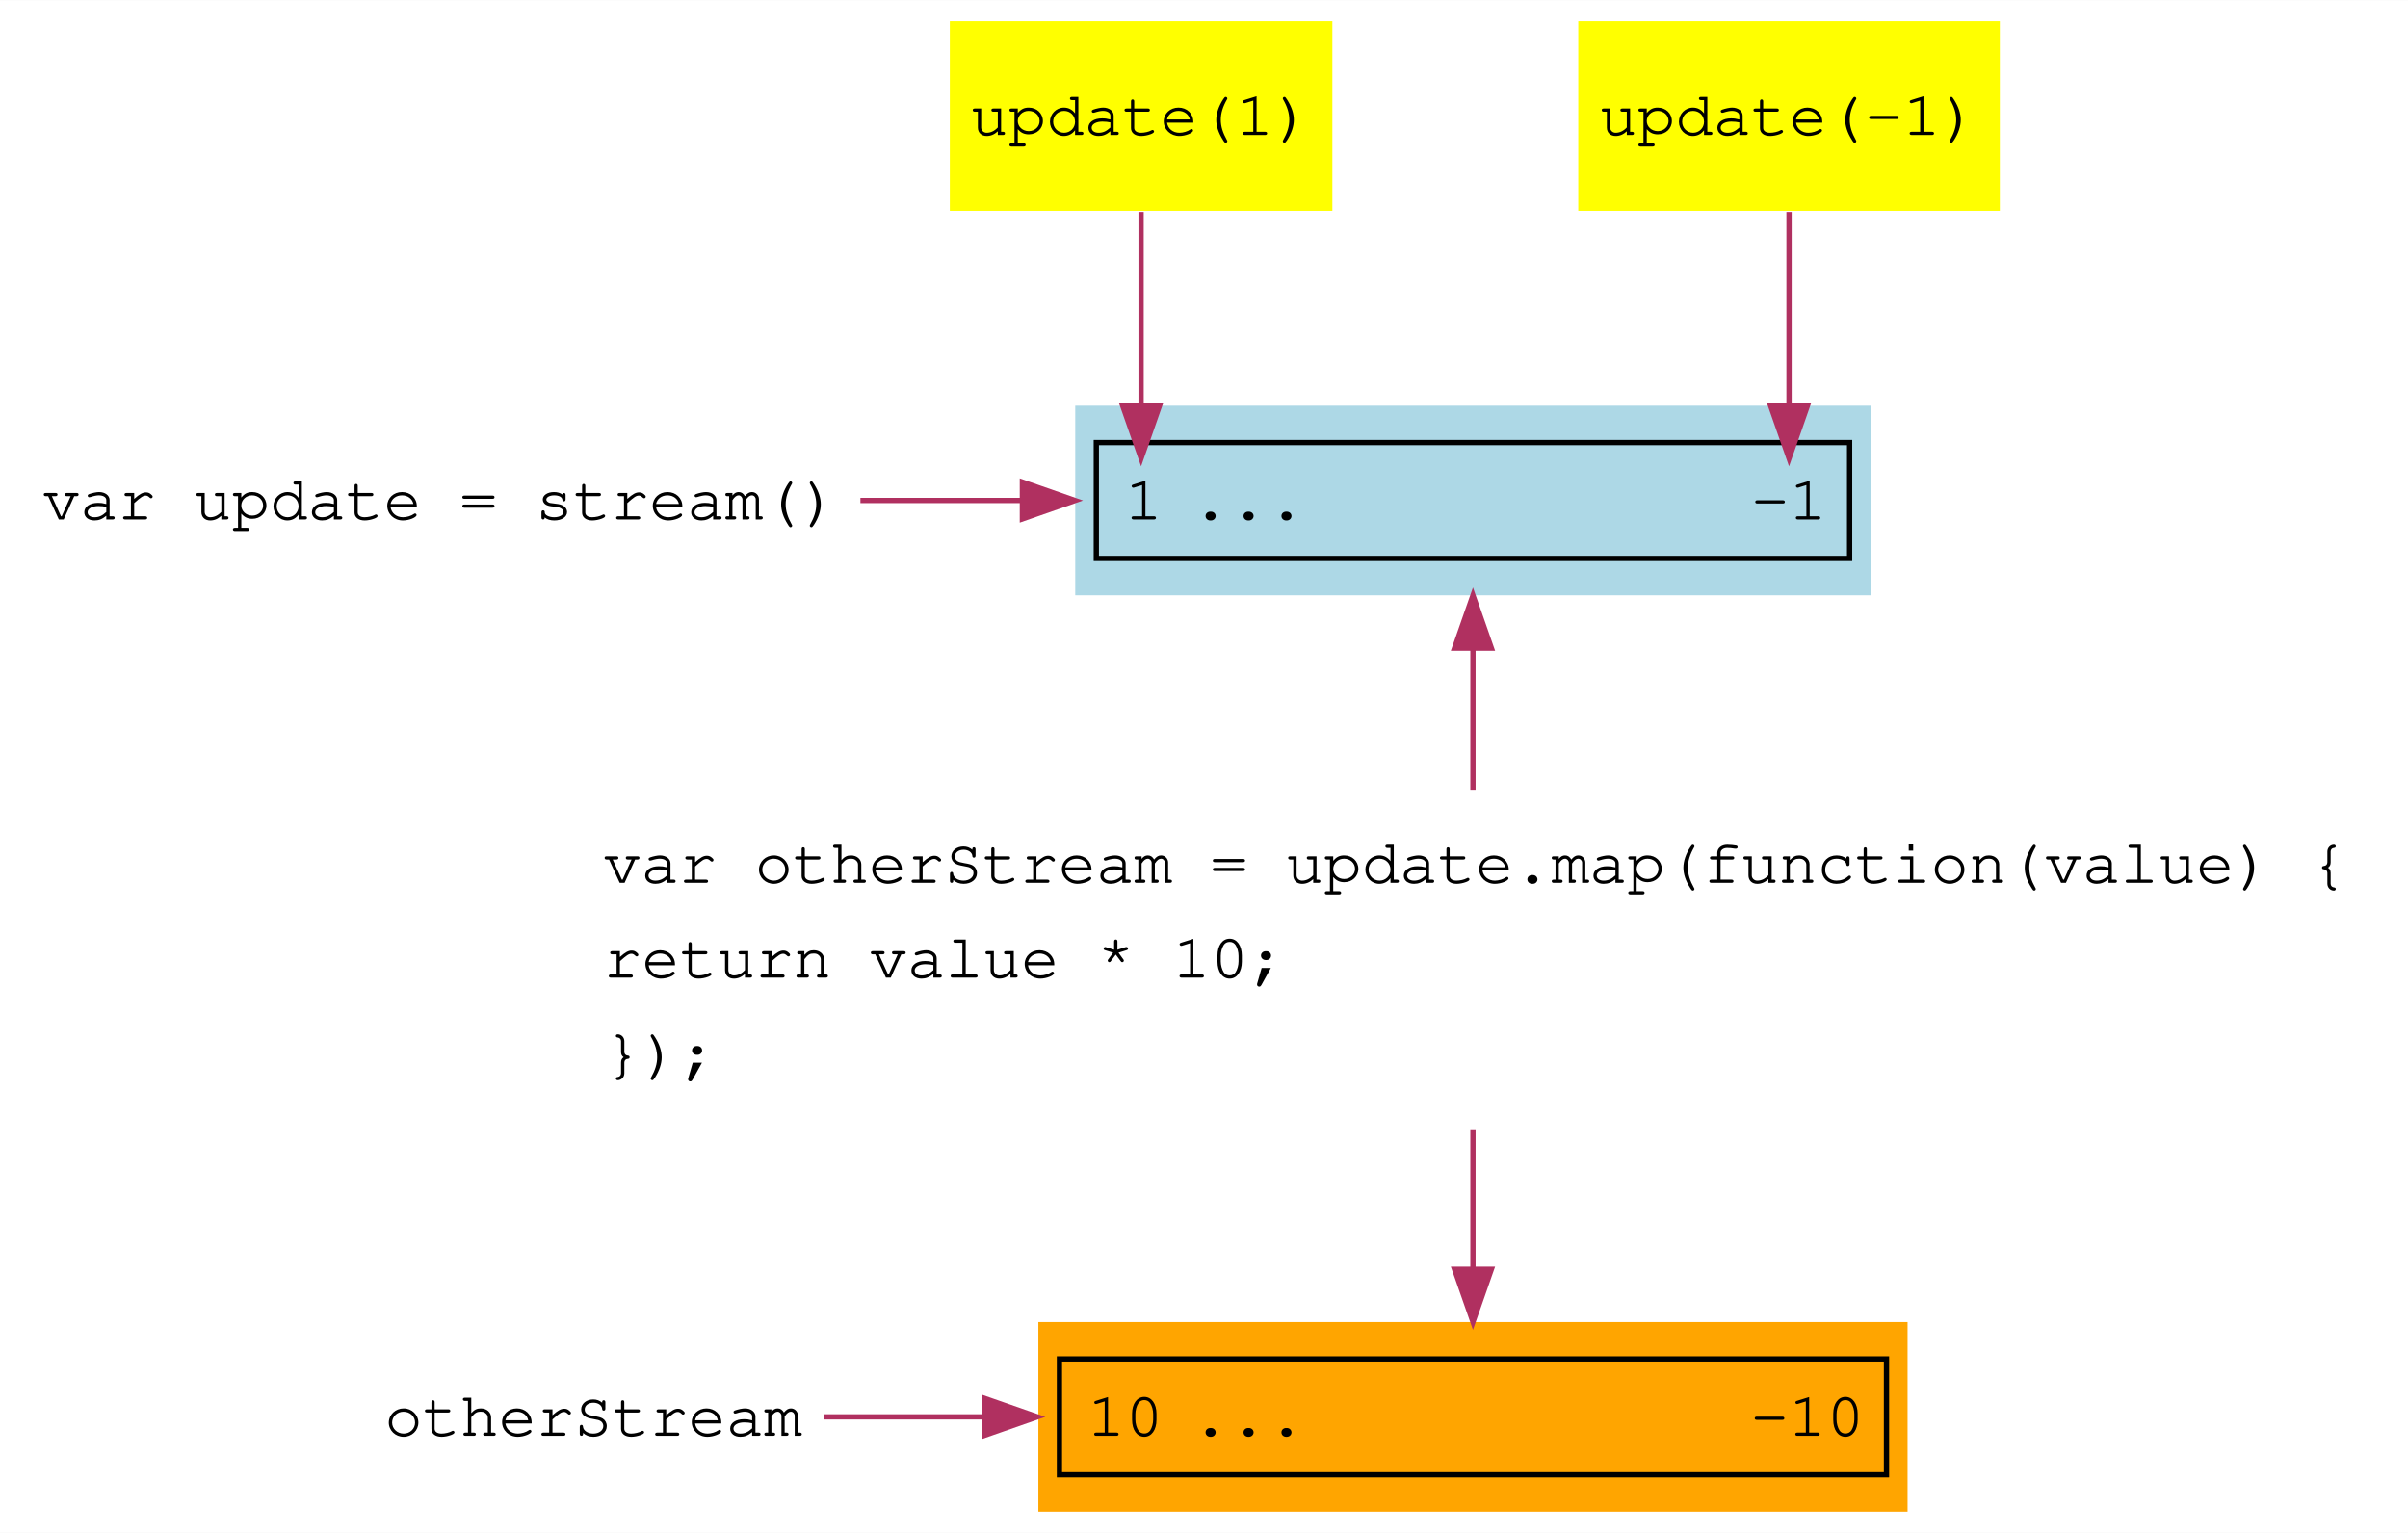
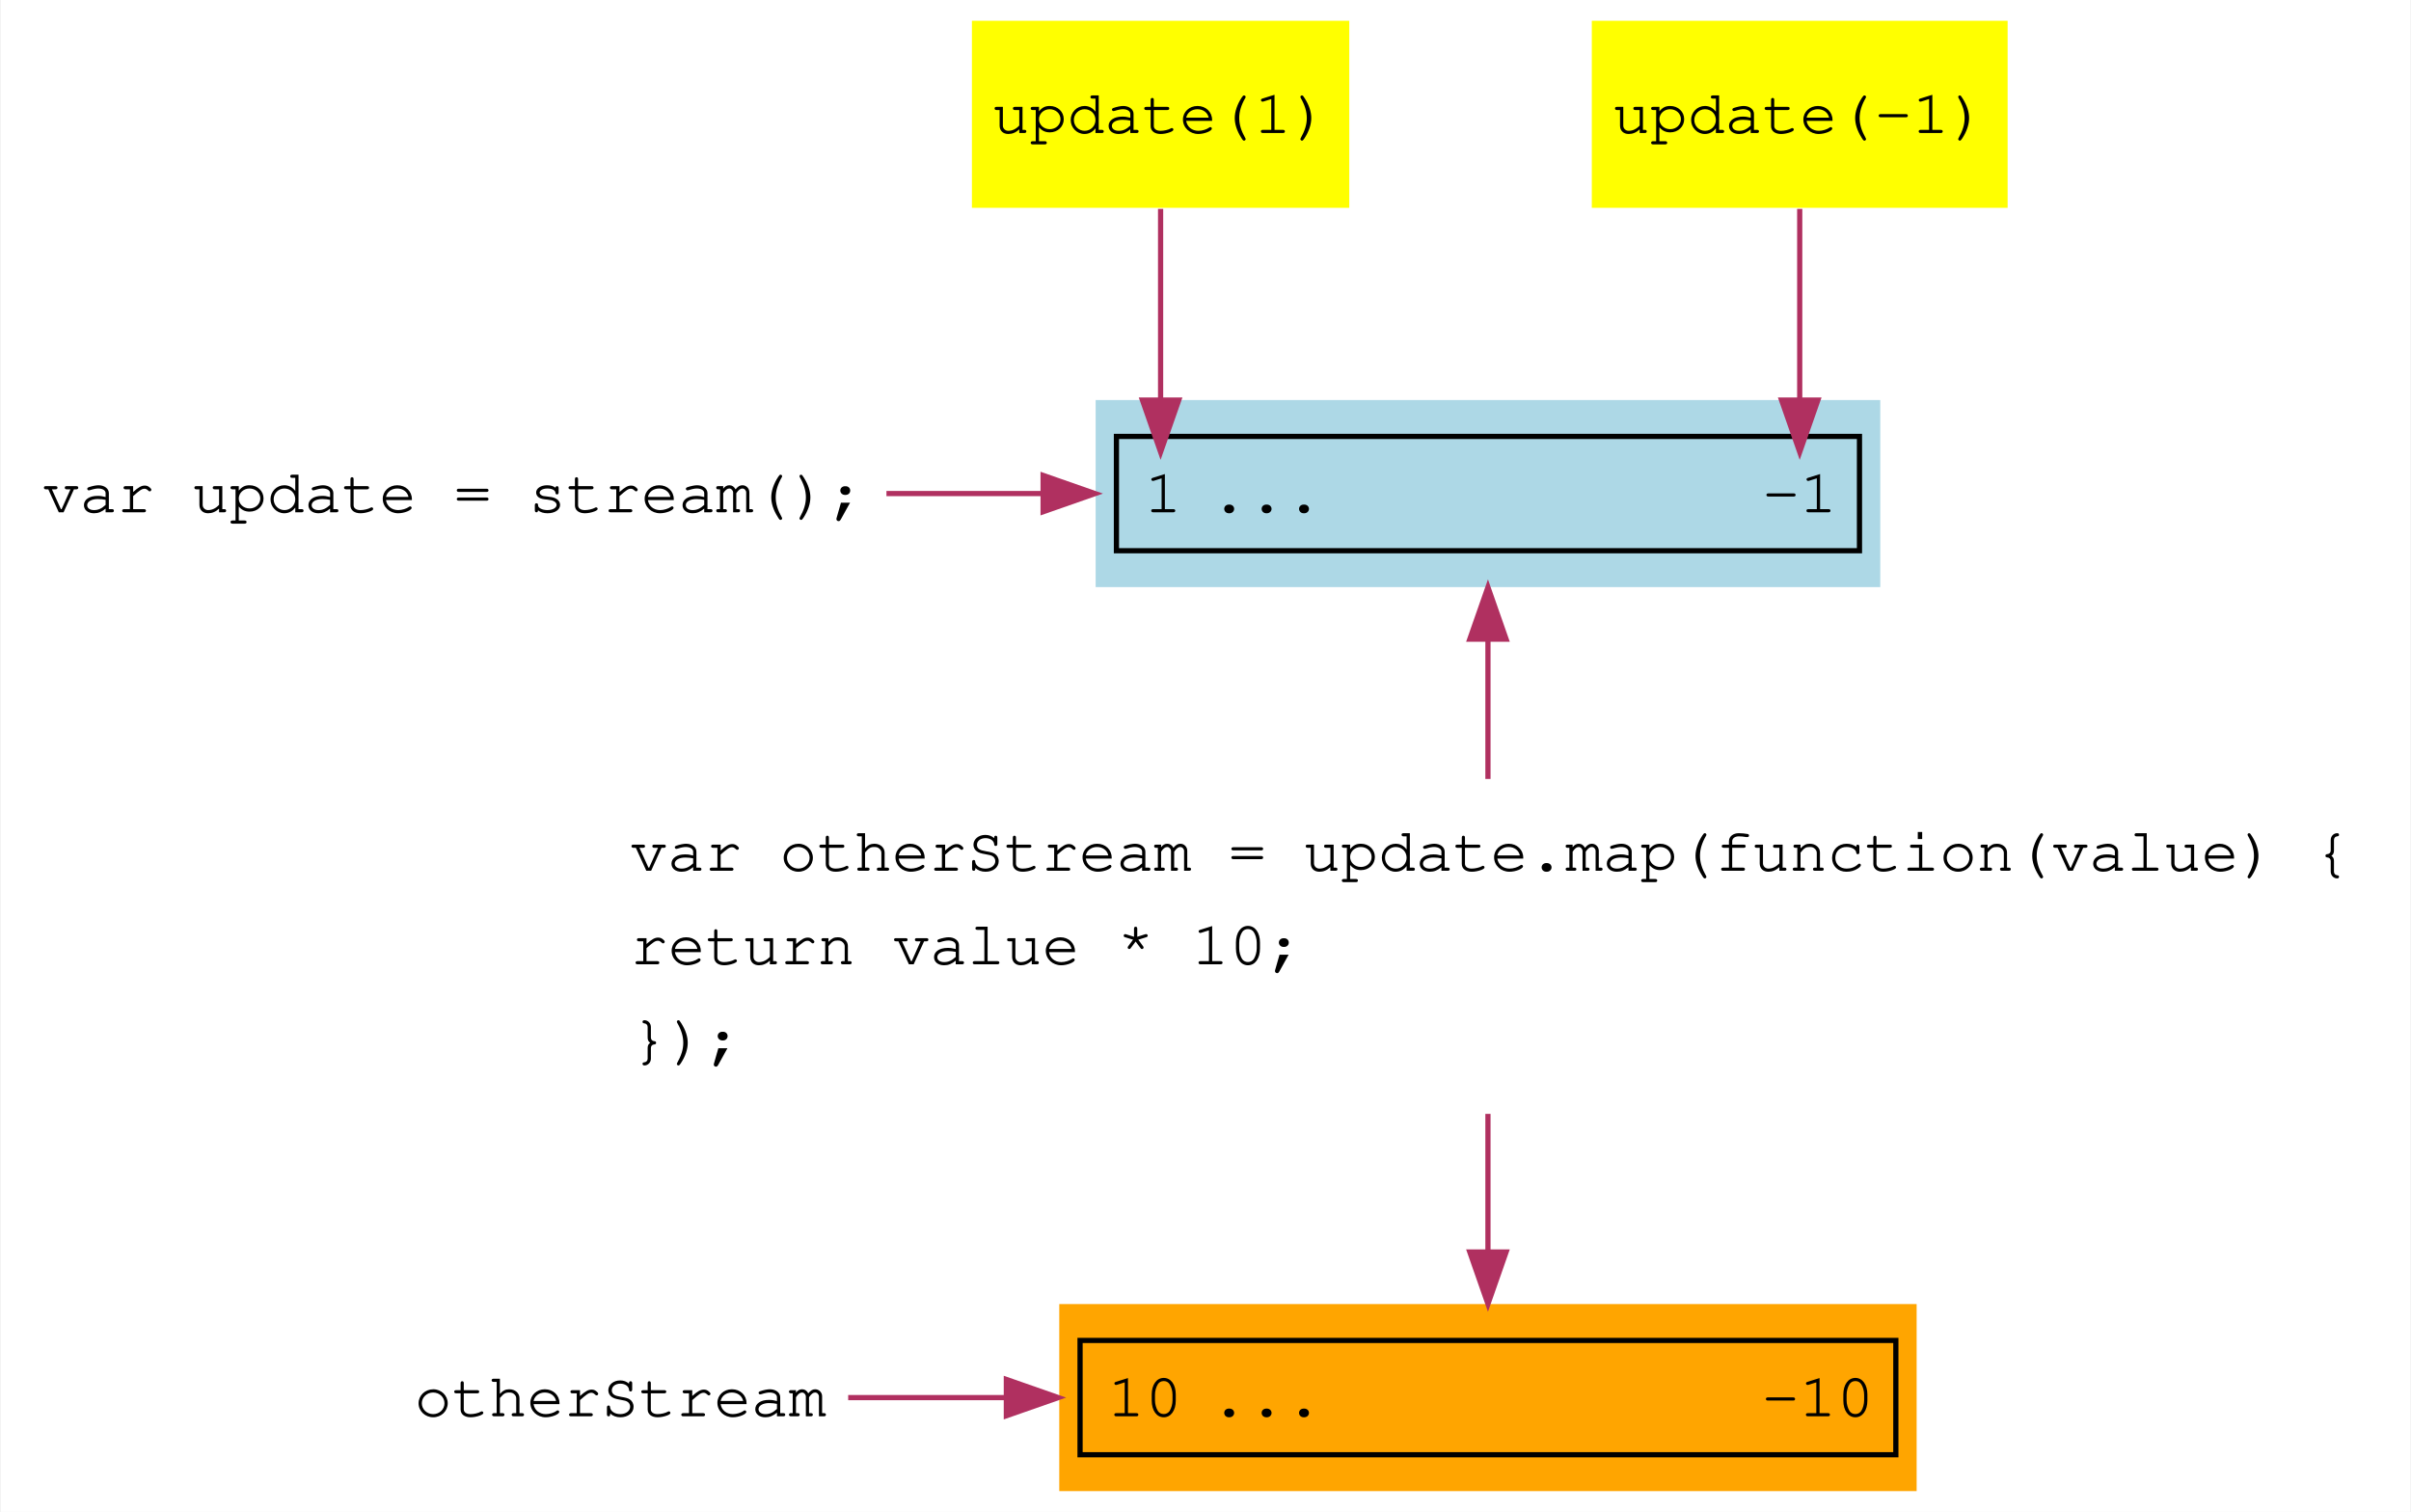
- <svg xmlns="http://www.w3.org/2000/svg" width="457pt" height="291pt" viewBox="0.00 0.00 457.11 291.00">
+ <svg xmlns="http://www.w3.org/2000/svg" width="464pt" height="291pt" viewBox="0.00 0.00 463.71 291.00">
  <g id="graph0" class="graph" transform="scale(1 1) rotate(0) translate(4 287)">
-     <polygon fill="#ffffff" stroke="transparent" points="-4,4 -4,-287 453.112,-287 453.112,4 -4,4" />
+     <polygon fill="#ffffff" stroke="transparent" points="-4,4 -4,-287 459.713,-287 459.713,4 -4,4" />
    <g id="node1" class="node">
-       <text text-anchor="middle" x="79.612" y="-188.4" font-family="Courier,monospace" font-size="12.00" fill="#000000">var update = stream()</text>
+       <text text-anchor="middle" x="83.213" y="-188.4" font-family="Courier,monospace" font-size="12.00" fill="#000000">var update = stream();</text>
    </g>
    <g id="node4" class="node">
-       <polygon fill="#add8e6" stroke="transparent" points="351.112,-210 200.112,-210 200.112,-174 351.112,-174 351.112,-210" />
-       <text text-anchor="start" x="209.512" y="-188.4" font-family="Courier,monospace" font-size="12.00" fill="#000000">1</text>
-       <text text-anchor="start" x="222.204" y="-188.4" font-family="Courier,monospace" font-size="12.00" fill="#000000">      ...     </text>
-       <text text-anchor="start" x="328.411" y="-188.4" font-family="Courier,monospace" font-size="12.00" fill="#000000">-1</text>
-       <polygon fill="none" stroke="#000000" points="204.112,-181 204.112,-203 347.112,-203 347.112,-181 204.112,-181" />
+       <polygon fill="#add8e6" stroke="transparent" points="357.713,-210 206.713,-210 206.713,-174 357.713,-174 357.713,-210" />
+       <text text-anchor="start" x="216.112" y="-188.4" font-family="Courier,monospace" font-size="12.00" fill="#000000">1</text>
+       <text text-anchor="start" x="228.805" y="-188.4" font-family="Courier,monospace" font-size="12.00" fill="#000000">      ...     </text>
+       <text text-anchor="start" x="335.012" y="-188.4" font-family="Courier,monospace" font-size="12.00" fill="#000000">-1</text>
+       <polygon fill="none" stroke="#000000" points="210.713,-181 210.713,-203 353.713,-203 353.713,-181 210.713,-181" />
    </g>
    <g id="edge3" class="edge">
-       <path fill="none" stroke="#b03060" d="M159.333,-192C169.428,-192 179.791,-192 189.974,-192" />
-       <polygon fill="#b03060" stroke="#b03060" points="190.079,-195.5 200.079,-192 190.079,-188.5 190.079,-195.5" />
-       <text text-anchor="middle" x="179.668" y="-197.4" font-family="Helvetica,sans-Serif" font-size="12.00" fill="#000080">        </text>
+       <path fill="none" stroke="#b03060" d="M166.454,-192C176.335,-192 186.435,-192 196.352,-192" />
+       <polygon fill="#b03060" stroke="#b03060" points="196.603,-195.5 206.603,-192 196.603,-188.5 196.603,-195.5" />
+       <text text-anchor="middle" x="186.569" y="-197.4" font-family="Helvetica,sans-Serif" font-size="12.00" fill="#000080">        </text>
    </g>
    <g id="node2" class="node">
-       <polygon fill="#ffff00" stroke="transparent" points="248.923,-283 176.302,-283 176.302,-247 248.923,-247 248.923,-283" />
-       <text text-anchor="middle" x="212.612" y="-261.4" font-family="Courier,monospace" font-size="12.00" fill="#000000">update(1)</text>
+       <polygon fill="#ffff00" stroke="transparent" points="255.524,-283 182.902,-283 182.902,-247 255.524,-247 255.524,-283" />
+       <text text-anchor="middle" x="219.213" y="-261.4" font-family="Courier,monospace" font-size="12.00" fill="#000000">update(1)</text>
    </g>
    <g id="edge1" class="edge">
-       <path fill="none" stroke="#b03060" d="M212.612,-246.788C212.612,-236.506 212.612,-223.156 212.612,-210.219" />
-       <polygon fill="#b03060" stroke="#b03060" points="216.112,-210 212.612,-200 209.112,-210 216.112,-210" />
+       <path fill="none" stroke="#b03060" d="M219.213,-246.788C219.213,-236.506 219.213,-223.156 219.213,-210.219" />
+       <polygon fill="#b03060" stroke="#b03060" points="222.713,-210 219.213,-200 215.713,-210 222.713,-210" />
    </g>
    <g id="node3" class="node">
-       <polygon fill="#ffff00" stroke="transparent" points="375.624,-283 295.601,-283 295.601,-247 375.624,-247 375.624,-283" />
-       <text text-anchor="middle" x="335.612" y="-261.4" font-family="Courier,monospace" font-size="12.00" fill="#000000">update(-1)</text>
+       <polygon fill="#ffff00" stroke="transparent" points="382.225,-283 302.201,-283 302.201,-247 382.225,-247 382.225,-283" />
+       <text text-anchor="middle" x="342.213" y="-261.4" font-family="Courier,monospace" font-size="12.00" fill="#000000">update(-1)</text>
    </g>
    <g id="edge2" class="edge">
-       <path fill="none" stroke="#b03060" d="M335.612,-246.788C335.612,-236.506 335.612,-223.156 335.612,-210.219" />
-       <polygon fill="#b03060" stroke="#b03060" points="339.112,-210 335.612,-200 332.112,-210 339.112,-210" />
+       <path fill="none" stroke="#b03060" d="M342.213,-246.788C342.213,-236.506 342.213,-223.156 342.213,-210.219" />
+       <polygon fill="#b03060" stroke="#b03060" points="345.713,-210 342.213,-200 338.713,-210 345.713,-210" />
    </g>
    <g id="node5" class="node">
-       <text text-anchor="start" x="110.485" y="-119.4" font-family="Courier,monospace" font-size="12.00" fill="#000000">var otherStream = update.map(function(value) {</text>
-       <text text-anchor="start" x="110.612" y="-101.4" font-family="Courier,monospace" font-size="12.00" fill="#000000">    return value * 10;</text>
-       <text text-anchor="start" x="110.612" y="-83.4" font-family="Courier,monospace" font-size="12.00" fill="#000000">});</text>
+       <text text-anchor="start" x="117.086" y="-119.4" font-family="Courier,monospace" font-size="12.00" fill="#000000">var otherStream = update.map(function(value) {</text>
+       <text text-anchor="start" x="117.213" y="-101.4" font-family="Courier,monospace" font-size="12.00" fill="#000000">    return value * 10;</text>
+       <text text-anchor="start" x="117.213" y="-83.4" font-family="Courier,monospace" font-size="12.00" fill="#000000">});</text>
    </g>
    <g id="edge4" class="edge">
-       <path fill="none" stroke="#b03060" d="M275.612,-163.773C275.612,-155.249 275.612,-145.829 275.612,-137.073" />
-       <polygon fill="#b03060" stroke="#b03060" points="272.112,-163.974 275.612,-173.974 279.112,-163.974 272.112,-163.974" />
+       <path fill="none" stroke="#b03060" d="M282.213,-163.773C282.213,-155.249 282.213,-145.829 282.213,-137.073" />
+       <polygon fill="#b03060" stroke="#b03060" points="278.713,-163.974 282.213,-173.974 285.713,-163.974 278.713,-163.974" />
    </g>
    <g id="node6" class="node">
-       <polygon fill="#ffa500" stroke="transparent" points="358.112,-36 193.112,-36 193.112,0 358.112,0 358.112,-36" />
-       <text text-anchor="start" x="202.411" y="-14.4" font-family="Courier,monospace" font-size="12.00" fill="#000000">10</text>
-       <text text-anchor="start" x="222.204" y="-14.4" font-family="Courier,monospace" font-size="12.00" fill="#000000">      ...     </text>
-       <text text-anchor="start" x="328.31" y="-14.4" font-family="Courier,monospace" font-size="12.00" fill="#000000">-10</text>
-       <polygon fill="none" stroke="#000000" points="197.112,-7 197.112,-29 354.112,-29 354.112,-7 197.112,-7" />
+       <polygon fill="#ffa500" stroke="transparent" points="364.713,-36 199.713,-36 199.713,0 364.713,0 364.713,-36" />
+       <text text-anchor="start" x="209.012" y="-14.4" font-family="Courier,monospace" font-size="12.00" fill="#000000">10</text>
+       <text text-anchor="start" x="228.805" y="-14.4" font-family="Courier,monospace" font-size="12.00" fill="#000000">      ...     </text>
+       <text text-anchor="start" x="334.911" y="-14.4" font-family="Courier,monospace" font-size="12.00" fill="#000000">-10</text>
+       <polygon fill="none" stroke="#000000" points="203.713,-7 203.713,-29 360.713,-29 360.713,-7 203.713,-7" />
    </g>
    <g id="edge5" class="edge">
-       <path fill="none" stroke="#b03060" d="M275.612,-72.604C275.612,-63.908 275.612,-54.578 275.612,-46.134" />
-       <polygon fill="#b03060" stroke="#b03060" points="279.112,-46.026 275.612,-36.026 272.112,-46.026 279.112,-46.026" />
+       <path fill="none" stroke="#b03060" d="M282.213,-72.604C282.213,-63.908 282.213,-54.578 282.213,-46.134" />
+       <polygon fill="#b03060" stroke="#b03060" points="285.713,-46.026 282.213,-36.026 278.713,-46.026 285.713,-46.026" />
    </g>
    <g id="node7" class="node">
-       <text text-anchor="middle" x="108.612" y="-14.4" font-family="Courier,monospace" font-size="12.00" fill="#000000">otherStream</text>
+       <text text-anchor="middle" x="115.213" y="-14.4" font-family="Courier,monospace" font-size="12.00" fill="#000000">otherStream</text>
    </g>
    <g id="edge6" class="edge">
-       <path fill="none" stroke="#b03060" d="M152.49,-18C161.937,-18 172.265,-18 182.793,-18" />
-       <polygon fill="#b03060" stroke="#b03060" points="182.927,-21.5 192.926,-18 182.926,-14.5 182.927,-21.5" />
-       <text text-anchor="middle" x="172.666" y="-23.4" font-family="Helvetica,sans-Serif" font-size="12.00" fill="#000080">        </text>
+       <path fill="none" stroke="#b03060" d="M159.09,-18C168.537,-18 178.866,-18 189.394,-18" />
+       <polygon fill="#b03060" stroke="#b03060" points="189.527,-21.5 199.527,-18 189.527,-14.5 189.527,-21.5" />
+       <text text-anchor="middle" x="179.266" y="-23.4" font-family="Helvetica,sans-Serif" font-size="12.00" fill="#000080">        </text>
    </g>
  </g>
</svg>
